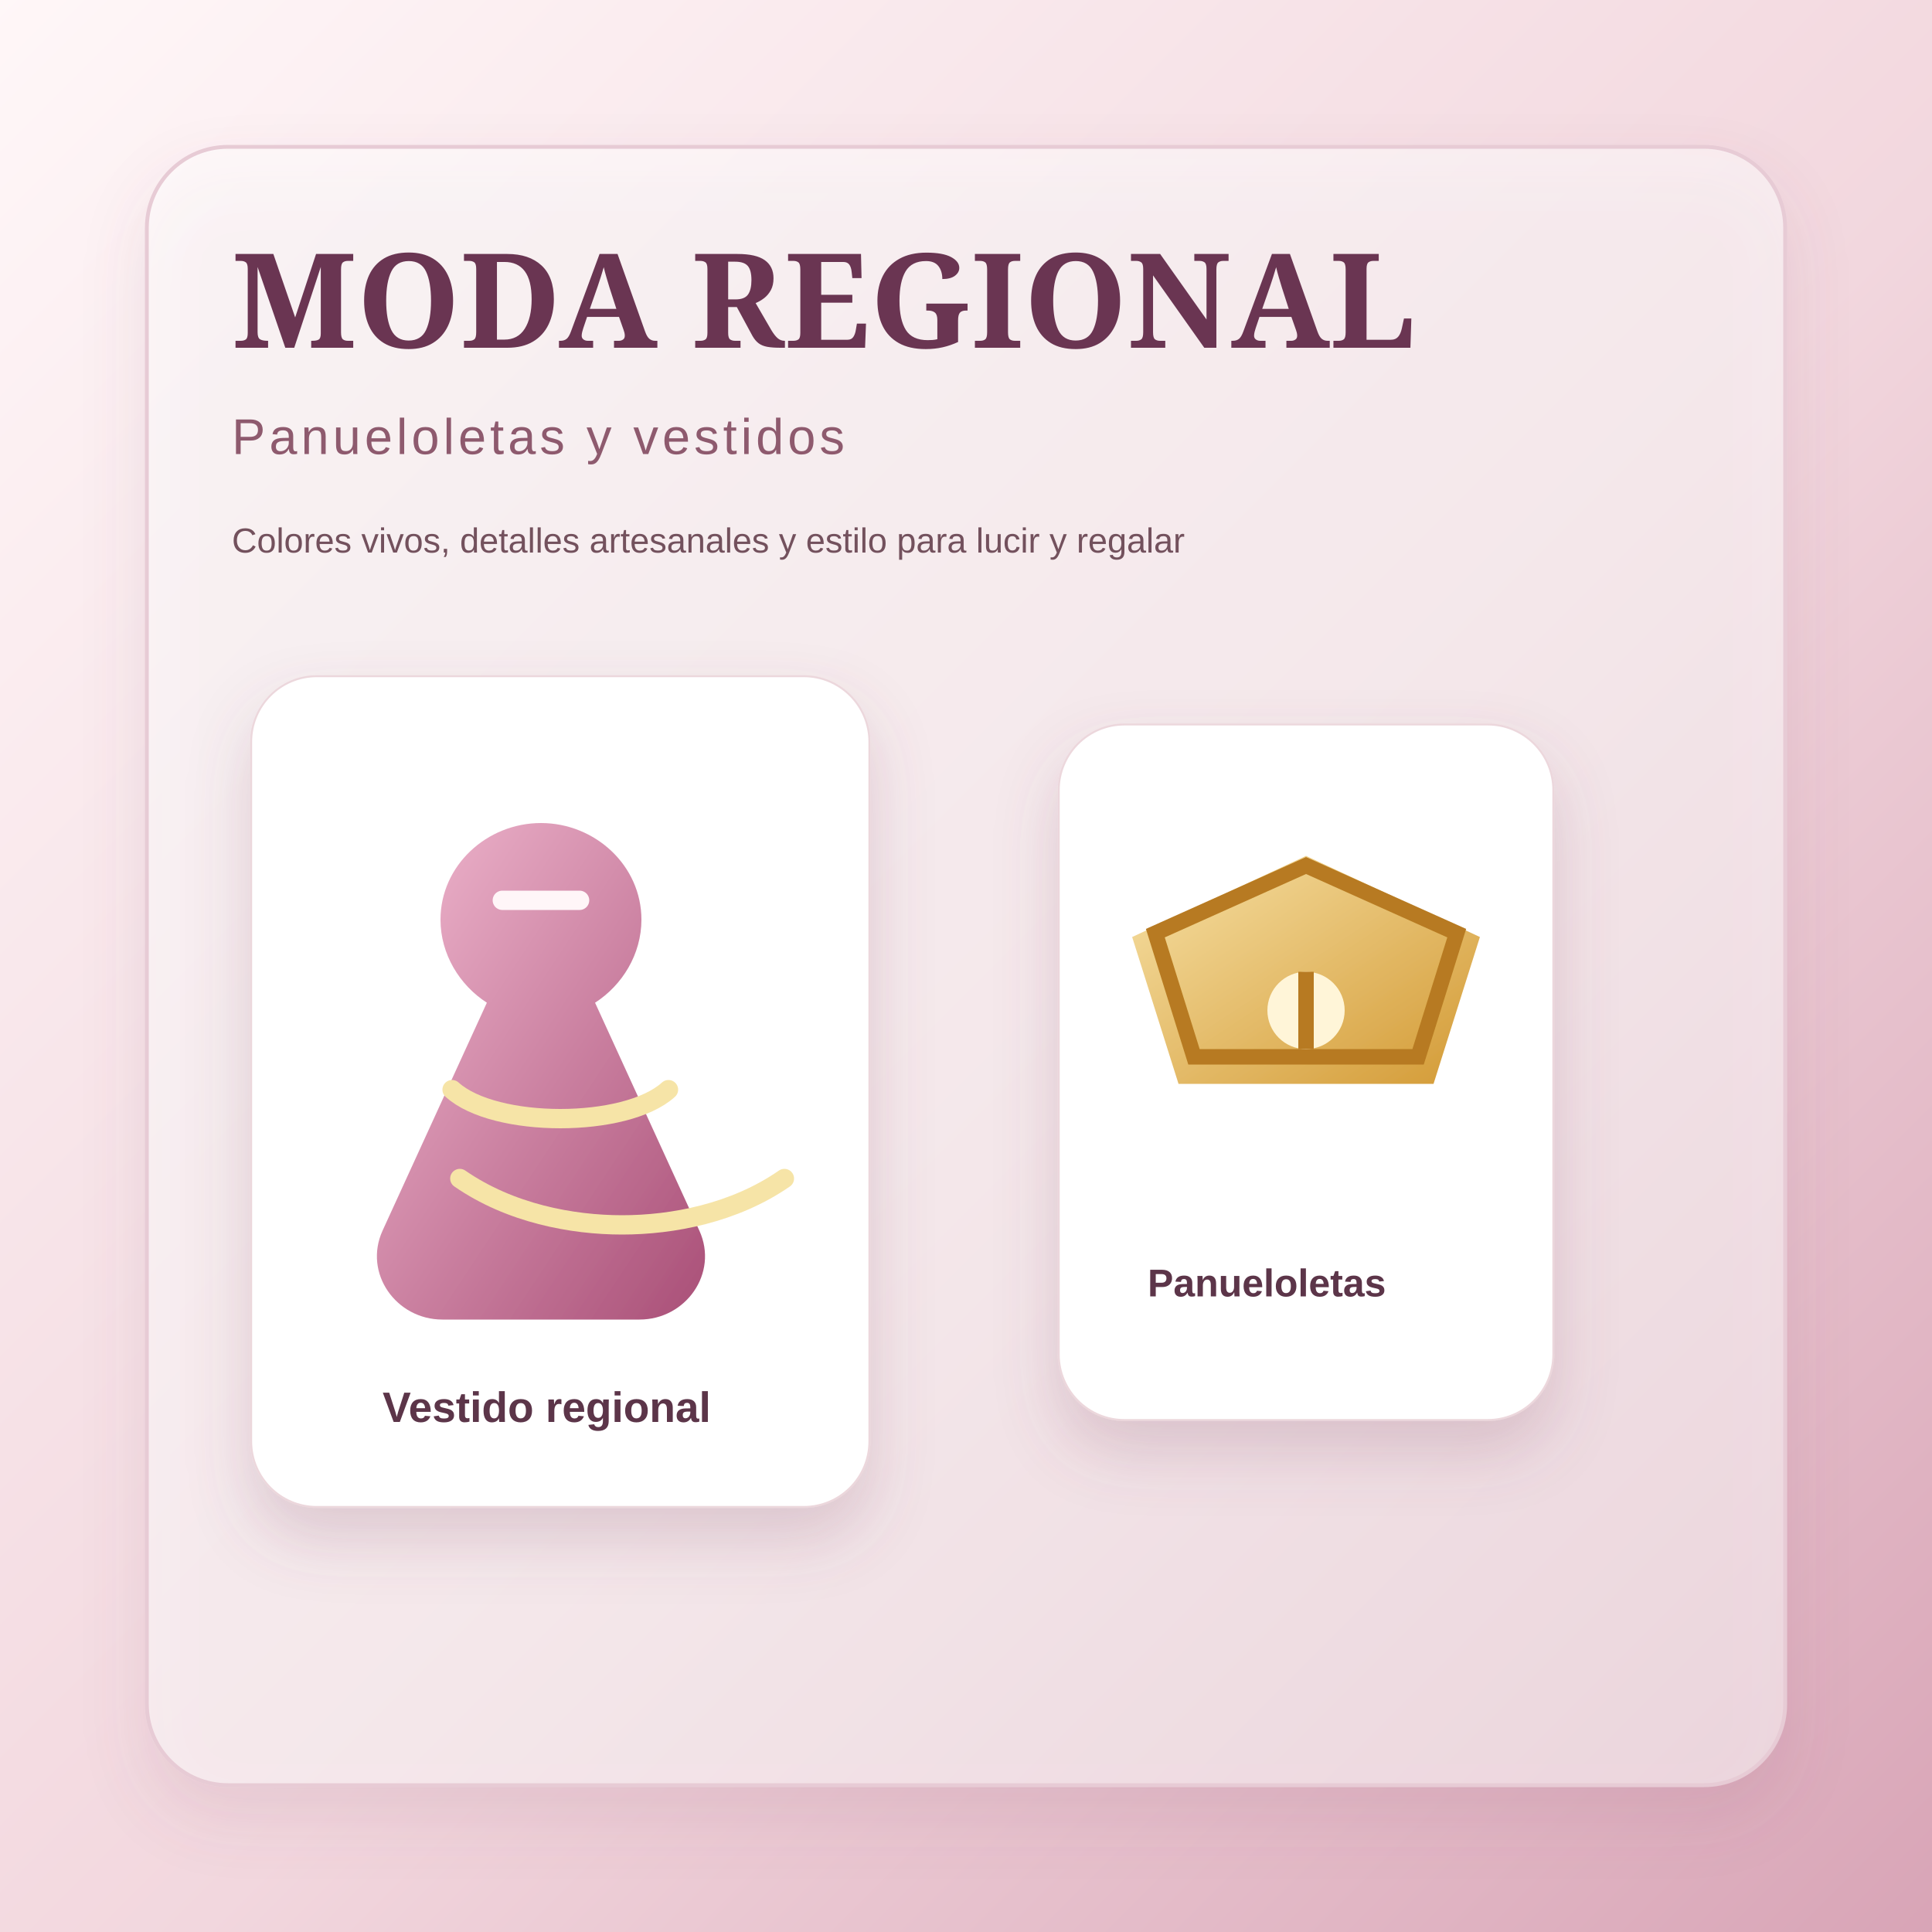
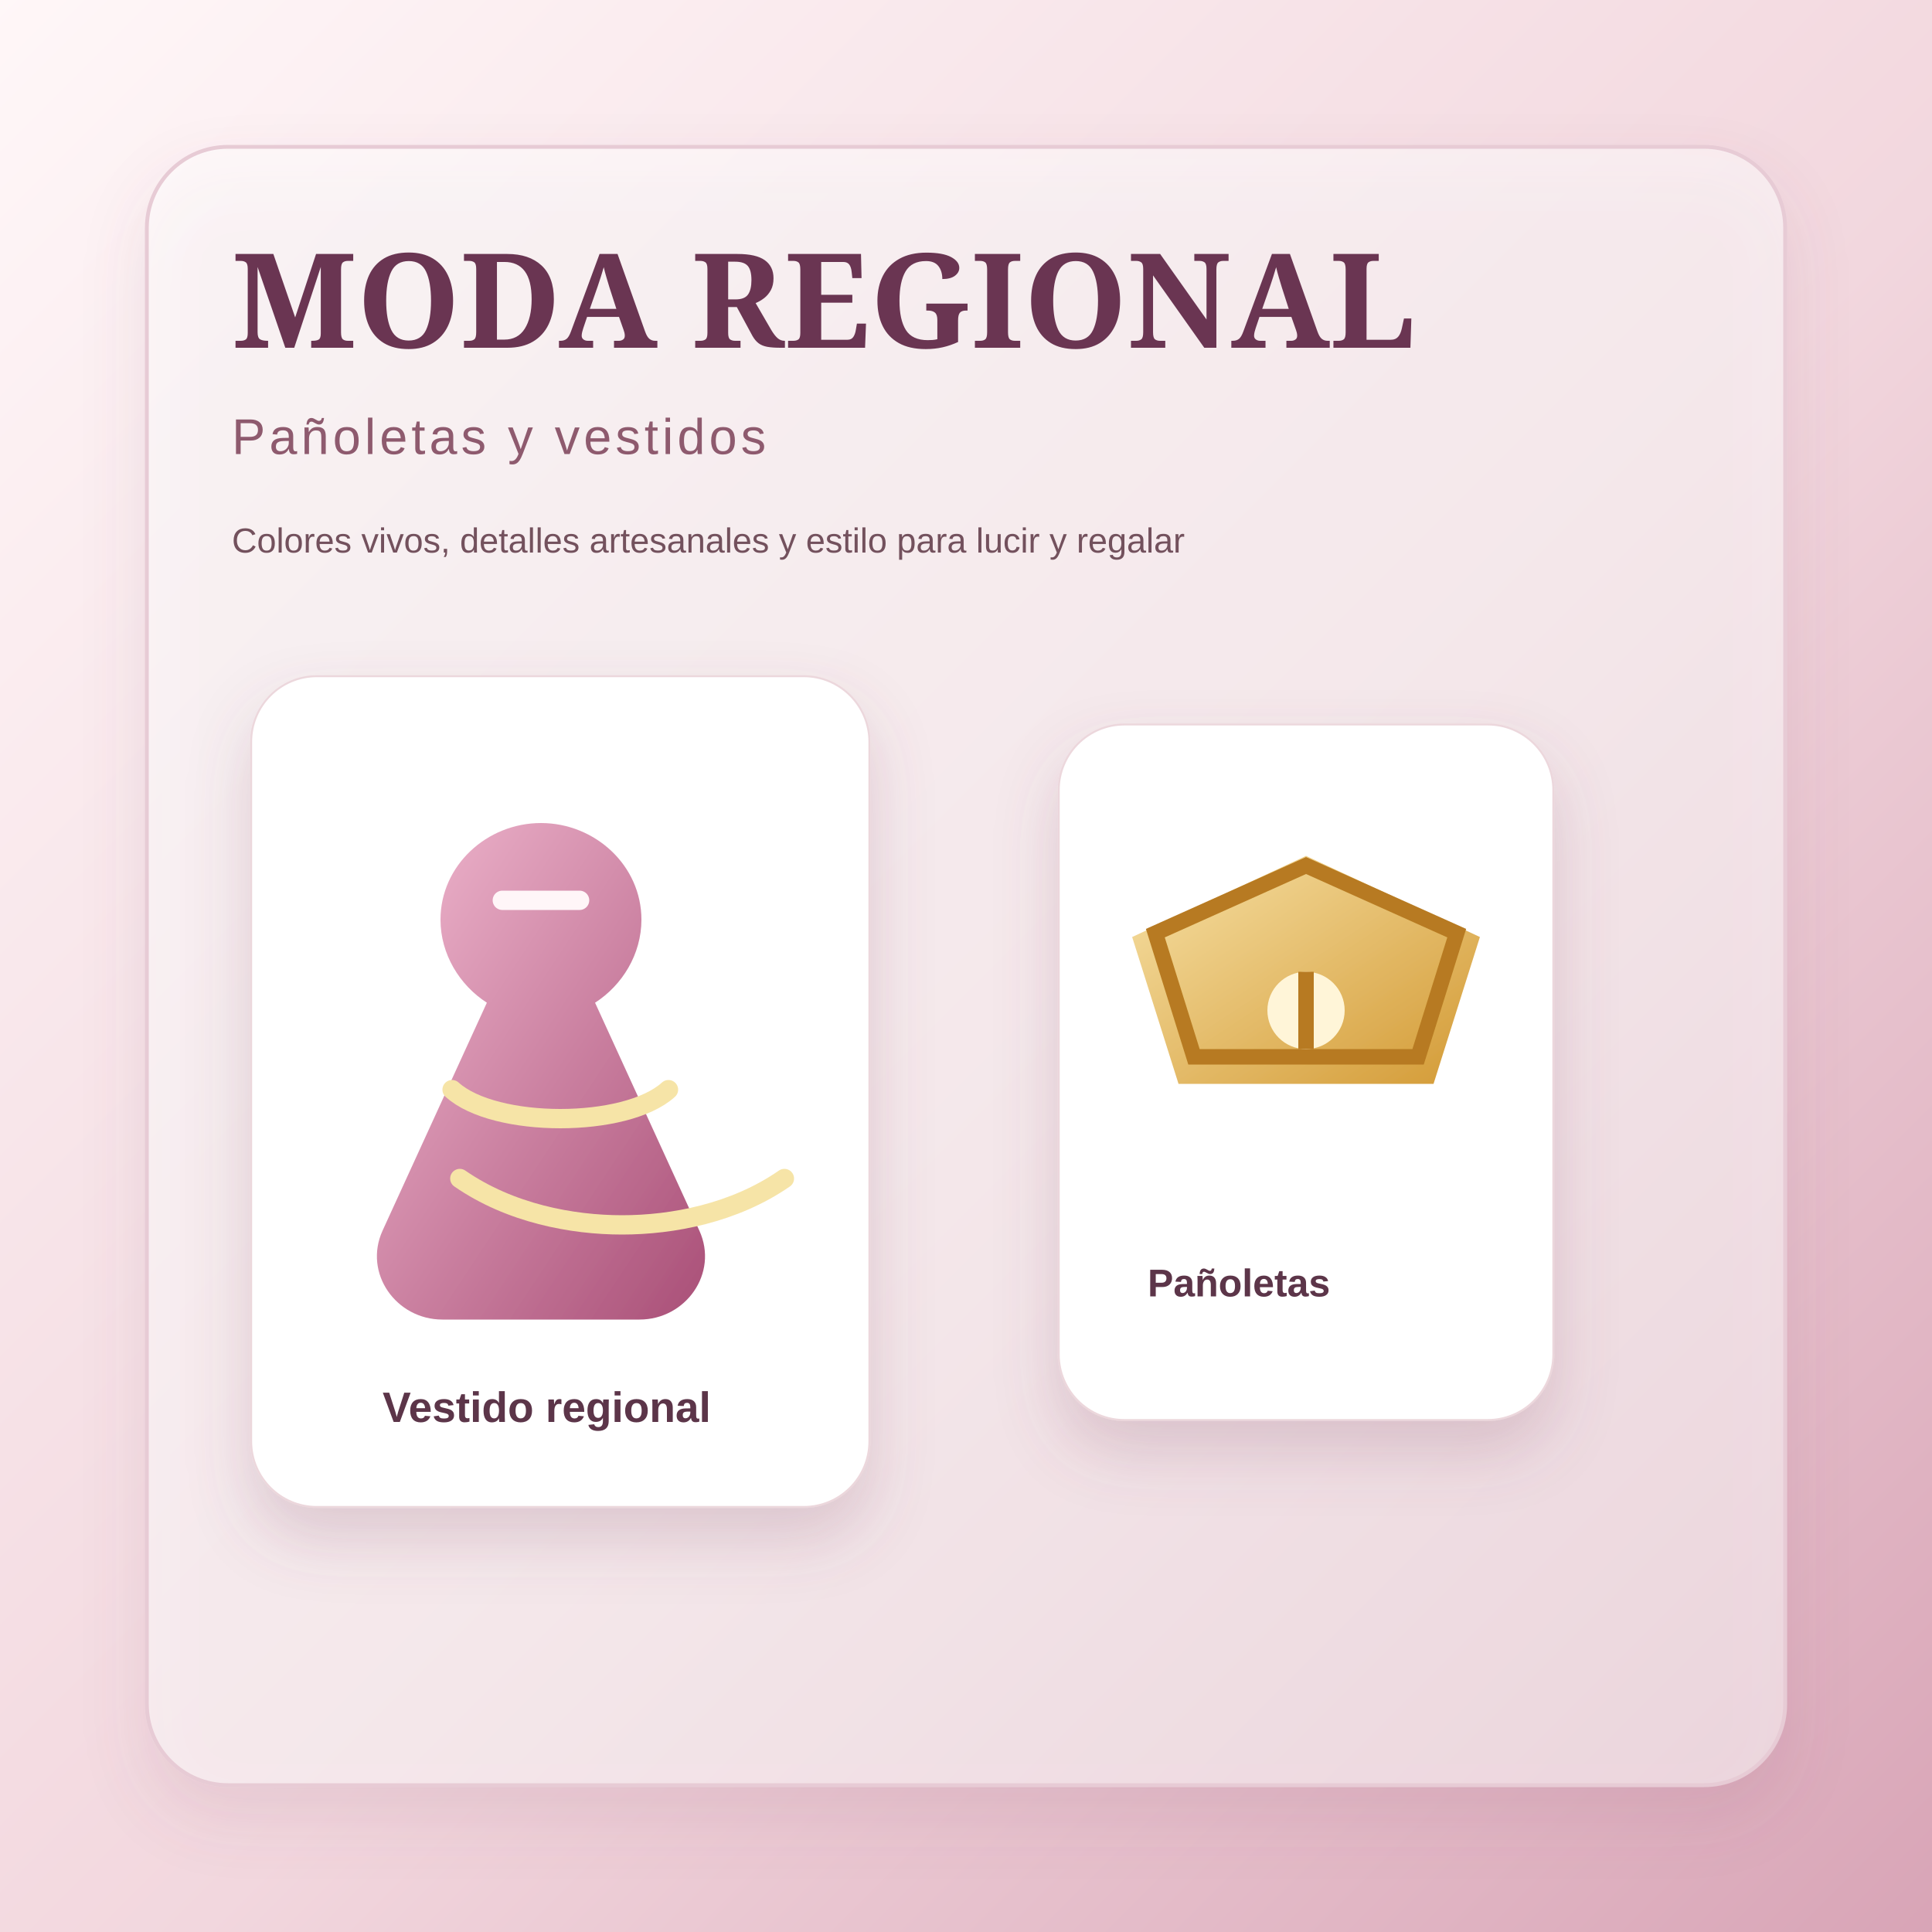
- <svg xmlns="http://www.w3.org/2000/svg" viewBox="0 0 1000 1000" role="img" aria-label="Panuelo y vestido regional">
+ <svg xmlns="http://www.w3.org/2000/svg" viewBox="0 0 1000 1000" role="img" aria-label="Pañoleta y vestido regional">
  <defs>
    <linearGradient id="bg" x1="0" y1="0" x2="1" y2="1">
      <stop offset="0%" stop-color="#FFF7F8" />
      <stop offset="55%" stop-color="#F2D7DE" />
      <stop offset="100%" stop-color="#D8A4B6" />
    </linearGradient>
    <linearGradient id="dress" x1="0" y1="0" x2="1" y2="1">
      <stop offset="0%" stop-color="#F1B9D0" />
      <stop offset="100%" stop-color="#A94F77" />
    </linearGradient>
    <linearGradient id="shawl" x1="0" y1="0" x2="1" y2="1">
      <stop offset="0%" stop-color="#F7E1A5" />
      <stop offset="100%" stop-color="#D39A35" />
    </linearGradient>
    <filter id="shadow" x="-20%" y="-20%" width="140%" height="140%">
      <feDropShadow dx="0" dy="16" stdDeviation="16" flood-color="#8B5A6E" flood-opacity="0.22" />
    </filter>
  </defs>
  <rect width="1000" height="1000" fill="url(#bg)" />
  <rect x="76" y="76" width="848" height="848" rx="42" fill="rgba(255,255,255,0.5)" stroke="#E7CBD5" stroke-width="2" filter="url(#shadow)" />
  <text x="120" y="180" font-family="Georgia, serif" font-size="68" font-weight="700" fill="#6A3552">MODA REGIONAL</text>
-   <text x="120" y="235" font-family="Arial, sans-serif" font-size="26" letter-spacing="2" fill="#8E5A6E">Panueloletas y vestidos</text>
+   <text x="120" y="235" font-family="Arial, sans-serif" font-size="26" letter-spacing="2" fill="#8E5A6E">Pañoletas y vestidos</text>
  <text x="120" y="286" font-family="Arial, sans-serif" font-size="18" fill="#73515D">Colores vivos, detalles artesanales y estilo para lucir y regalar</text>
  <g transform="translate(130 350)" filter="url(#shadow)">
    <rect x="0" y="0" width="320" height="430" rx="34" fill="#FFFFFF" stroke="#ECD7DC" />
    <path d="M150 76c28 0 52 22 52 50 0 18-10 34-24 43l54 118c10 22-7 46-31 46H99c-24 0-41-24-31-46l54-118c-14-9-24-25-24-43 0-28 24-50 52-50z" fill="url(#dress)" />
    <path d="M130 116h40" stroke="#FFF6F8" stroke-width="10" stroke-linecap="round" />
    <path d="M104 214c22 20 90 20 112 0" fill="none" stroke="#F6E4A7" stroke-width="10" stroke-linecap="round" />
    <path d="M108 260c26 18 58 24 84 24s58-6 84-24" fill="none" stroke="#F6E4A7" stroke-width="10" stroke-linecap="round" />
    <text x="68" y="386" font-family="Arial, sans-serif" font-size="22" font-weight="700" fill="#5B3448">Vestido regional</text>
  </g>
  <g transform="translate(548 375)" filter="url(#shadow)">
    <rect x="0" y="0" width="256" height="360" rx="34" fill="#FFFFFF" stroke="#ECD7DC" />
    <path d="M38 110l90-42 90 42-24 76H62z" fill="url(#shawl)" />
    <path d="M50 108l78-35 78 35-20 64H70z" fill="none" stroke="#B77A20" stroke-width="8" />
    <circle cx="128" cy="148" r="20" fill="#FFF5D8" />
    <path d="M128 128v40" stroke="#B77A20" stroke-width="8" />
-     <text x="46" y="296" font-family="Arial, sans-serif" font-size="20" font-weight="700" fill="#5B3448">Panueloletas</text>
+     <text x="46" y="296" font-family="Arial, sans-serif" font-size="20" font-weight="700" fill="#5B3448">Pañoletas</text>
  </g>
</svg>
